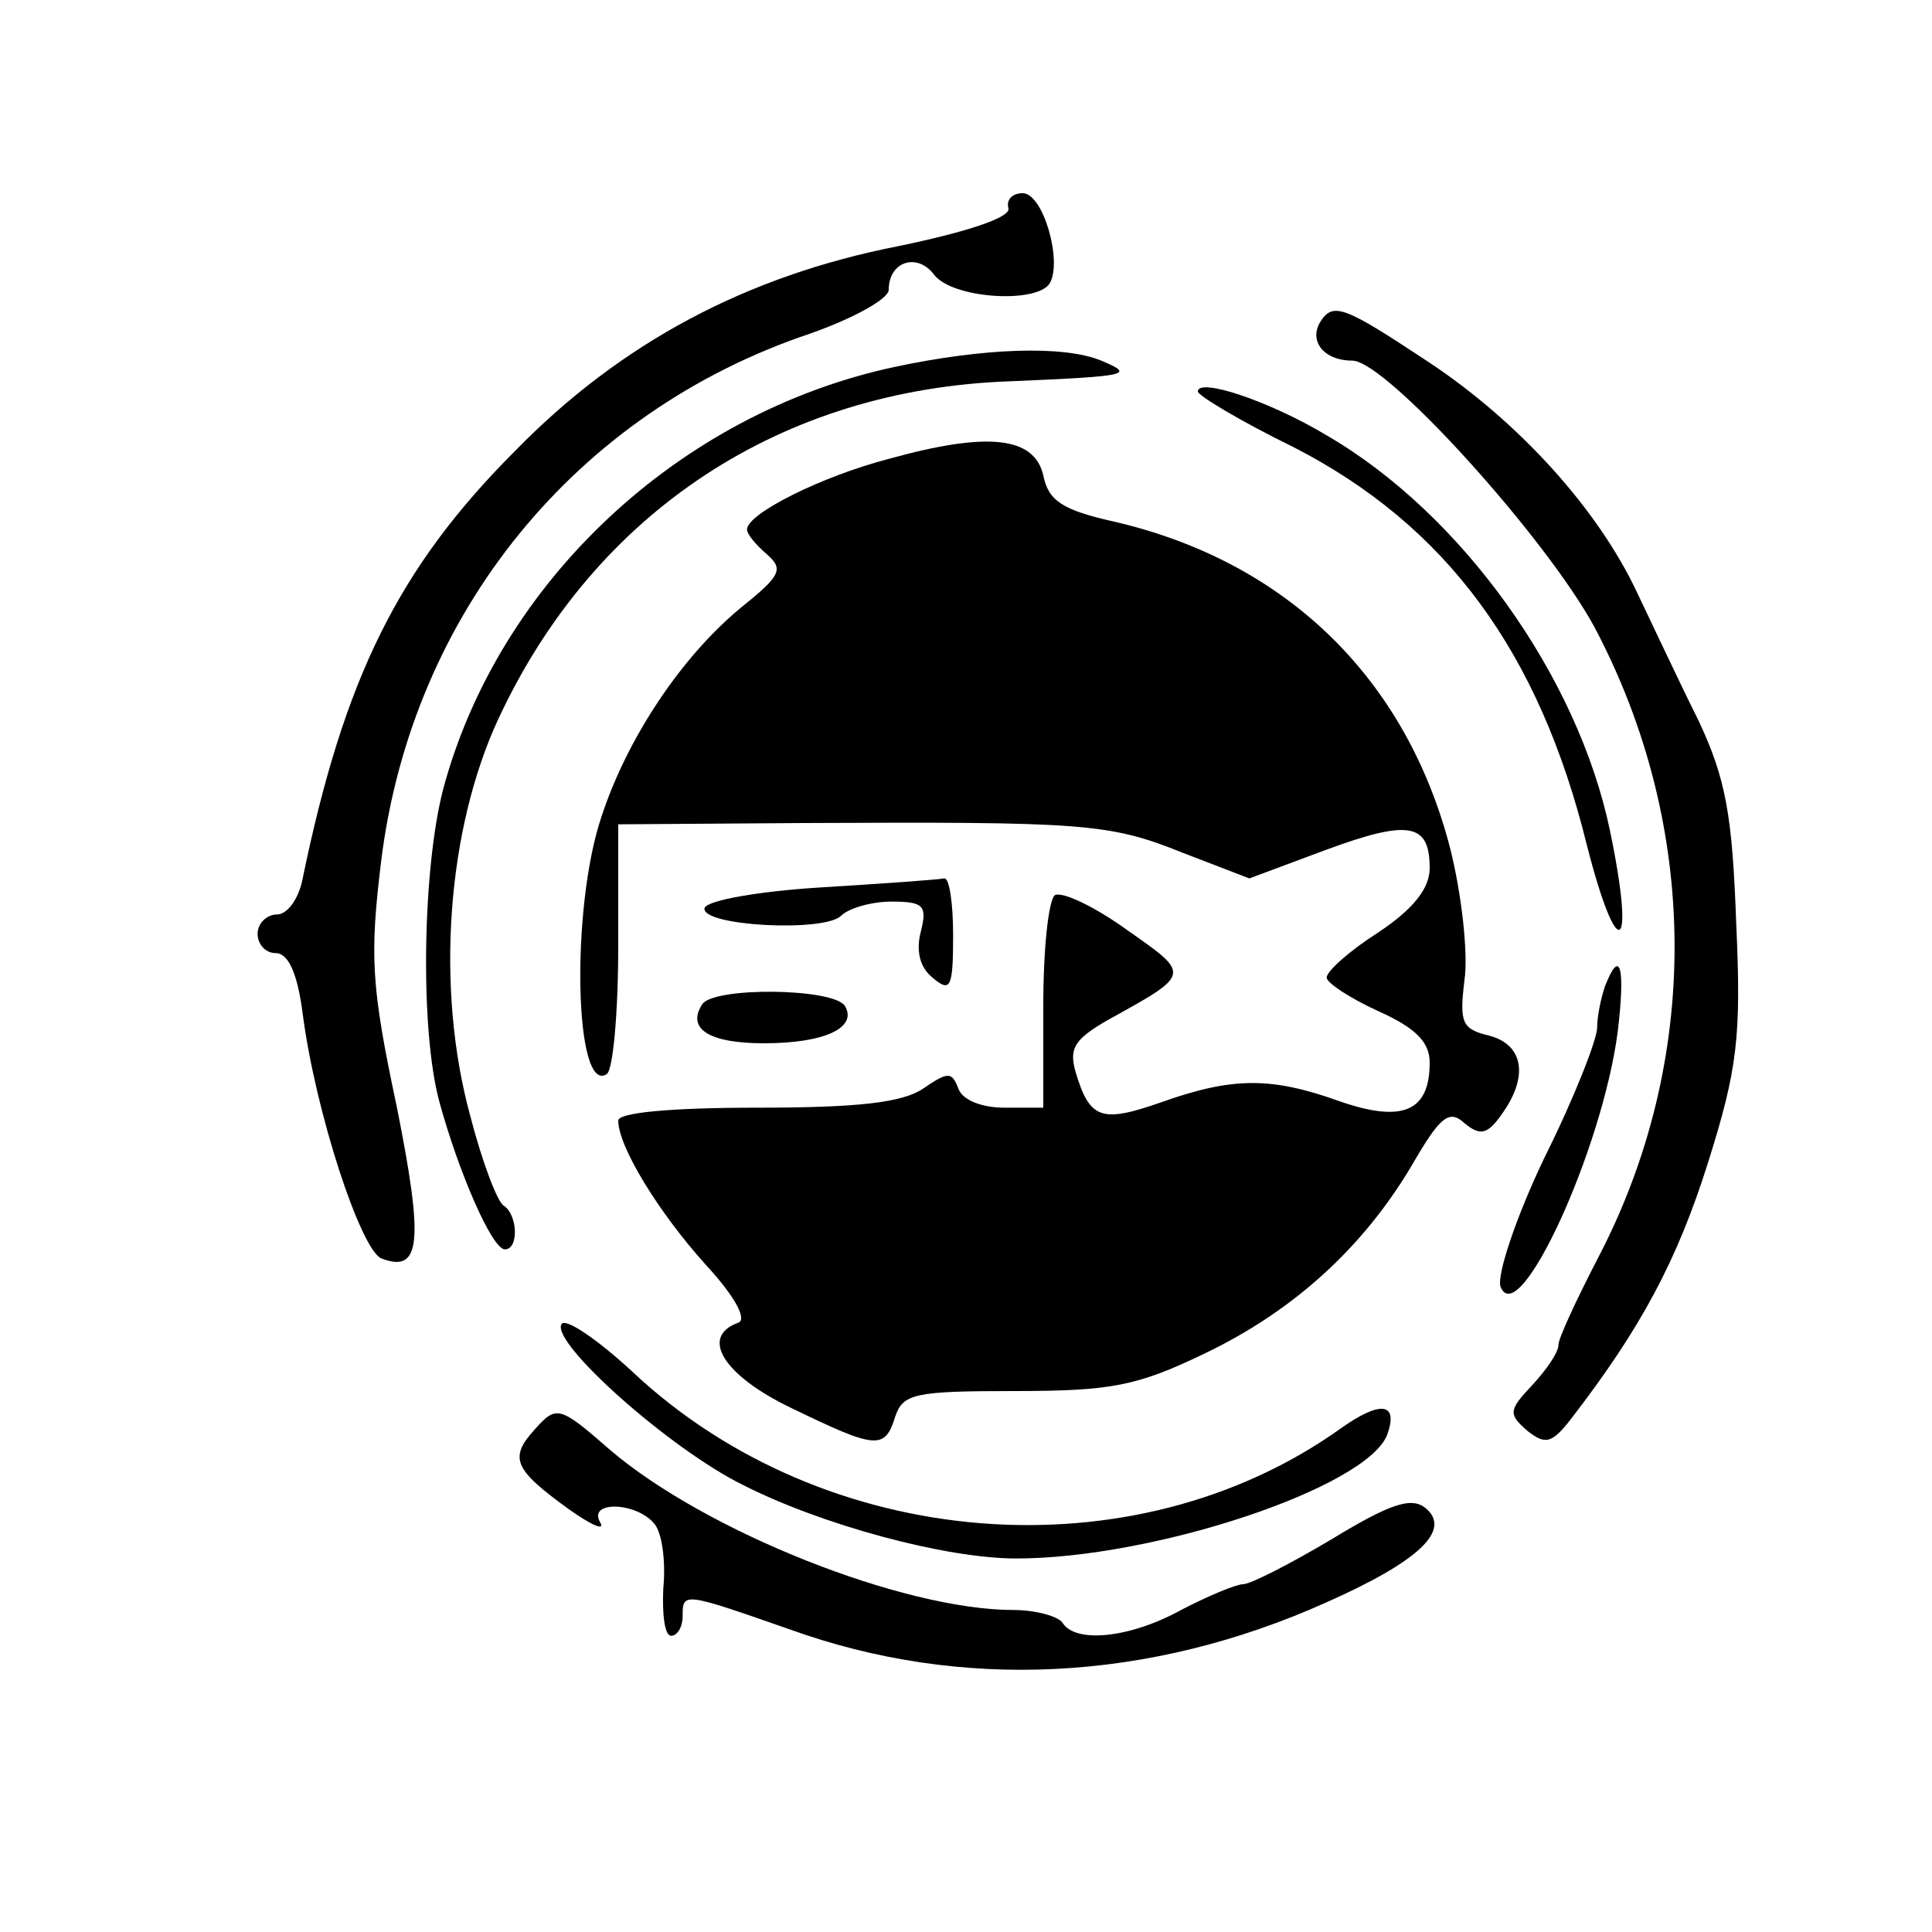
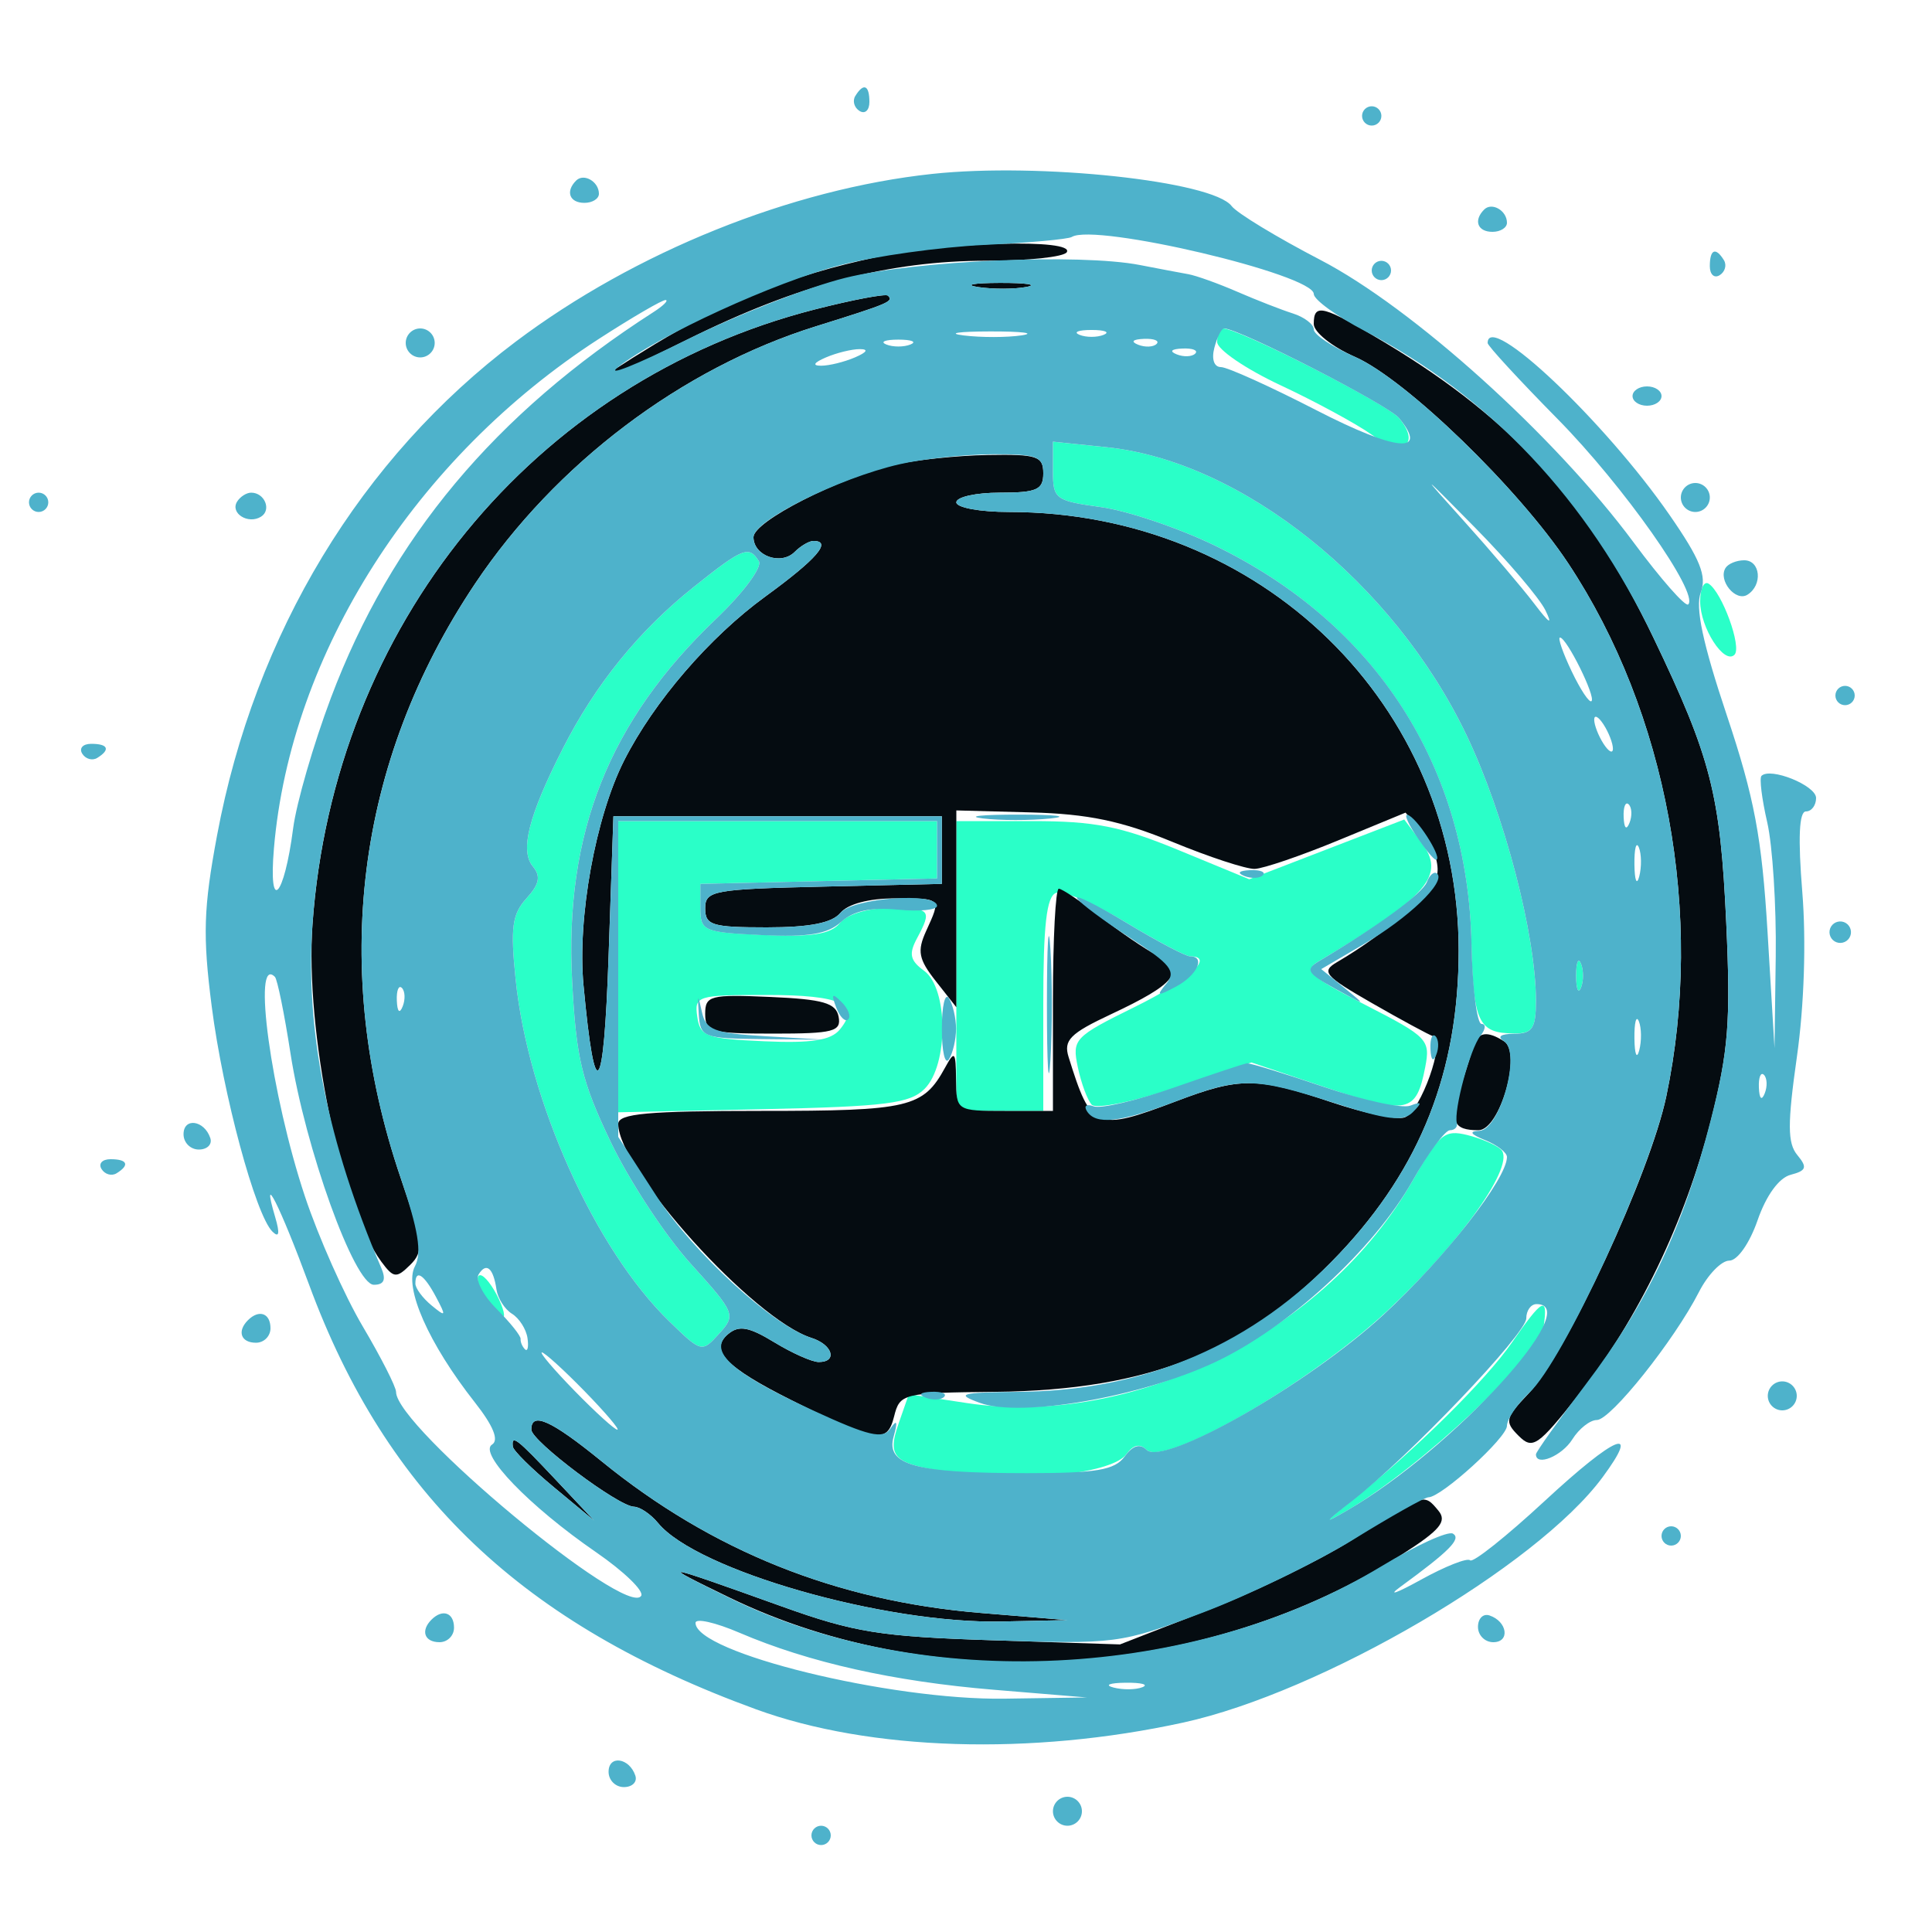
- <svg xmlns="http://www.w3.org/2000/svg" version="1.0" width="150pt" height="150pt" viewBox="0 0 150 150" preserveAspectRatio="xMidYMid meet">
-   <g transform="translate(0,150) scale(0.1,-0.1)" fill="#000000" stroke="none">
-     <path d="M783 1338 c1 -7 -32 -18 -85 -29 -118 -23 -216 -75 -298 -159 -91 -91 -133 -177 -165 -332 -3 -16 -12 -28 -20 -28 -8 0 -15 -7 -15 -15 0 -8 6 -15 14 -15 10 0 17 -16 21 -47 10 -77 45 -183 61 -190 31 -12 33 13 12 118 -20 94 -21 117 -12 191 24 192 151 348 333 409 34 12 61 27 61 34 0 22 22 29 35 12 14 -19 80 -23 90 -7 10 17 -5 70 -21 70 -8 0 -13 -5 -11 -12z" />
-     <path d="M1025 1250 c-9 -15 3 -30 25 -30 26 0 150 -137 188 -207 82 -155 83 -337 2 -491 -16 -31 -30 -61 -30 -66 0 -6 -9 -19 -20 -31 -19 -20 -19 -23 -4 -36 14 -11 19 -10 35 11 53 69 81 121 105 197 23 73 26 98 22 186 -3 84 -8 112 -29 157 -15 30 -36 75 -48 100 -30 64 -91 132 -162 179 -65 43 -74 47 -84 31z" />
-     <path d="M694 1215 c-167 -36 -307 -167 -350 -328 -16 -62 -18 -186 -3 -242 15 -55 41 -115 51 -115 11 0 10 27 -1 34 -5 3 -17 35 -26 70 -27 99 -18 222 22 308 75 161 220 256 398 262 93 4 96 5 70 16 -29 12 -91 10 -161 -5z" />
-     <path d="M930 1196 c0 -3 33 -23 74 -43 119 -61 191 -159 228 -309 24 -94 38 -85 18 11 -25 120 -115 246 -220 307 -45 27 -100 45 -100 34z" />
-     <path d="M691 1144 c-54 -14 -111 -43 -111 -55 0 -4 7 -12 15 -19 14 -12 11 -17 -20 -42 -46 -38 -88 -101 -108 -162 -24 -71 -21 -216 4 -200 5 3 9 48 9 100 l0 94 143 1 c218 1 238 0 295 -23 l52 -20 59 22 c65 24 81 21 81 -14 0 -16 -13 -32 -40 -50 -22 -14 -40 -30 -40 -35 0 -4 18 -16 40 -26 29 -13 40 -24 40 -40 0 -38 -21 -47 -70 -30 -53 19 -83 19 -139 -1 -46 -16 -55 -13 -66 24 -5 18 -1 25 25 40 65 36 65 35 15 70 -25 18 -50 30 -56 27 -5 -4 -9 -42 -9 -86 l0 -79 -30 0 c-18 0 -33 6 -36 15 -5 13 -8 13 -27 0 -16 -11 -50 -15 -129 -15 -69 0 -108 -4 -108 -10 0 -20 31 -71 68 -112 24 -26 32 -43 25 -45 -30 -11 -11 -41 41 -66 66 -32 73 -33 81 -7 6 18 15 20 93 20 75 0 95 4 147 29 69 33 123 82 161 146 22 38 29 44 41 33 12 -10 18 -9 29 7 21 29 17 54 -10 61 -21 5 -23 10 -19 43 3 20 -2 66 -11 102 -34 132 -127 223 -261 254 -40 9 -51 16 -55 36 -7 30 -43 34 -119 13z" />
-     <path d="M637 811 c-48 -3 -88 -10 -90 -16 -3 -14 93 -19 106 -6 6 6 24 11 39 11 25 0 28 -3 23 -23 -4 -15 -1 -28 9 -36 14 -12 16 -8 16 33 0 25 -3 45 -7 44 -5 -1 -47 -4 -96 -7z" />
-     <path d="M1246 734 c-3 -9 -6 -23 -6 -32 0 -9 -18 -55 -41 -101 -22 -46 -37 -91 -34 -100 14 -35 79 106 91 198 6 50 2 66 -10 35z" />
-     <path d="M545 720 c-12 -19 6 -30 48 -30 47 0 73 12 63 29 -9 14 -103 15 -111 1z" />
-     <path d="M436 472 c-9 -14 84 -97 141 -125 61 -31 157 -57 212 -57 107 0 272 55 288 96 9 25 -5 27 -36 5 -161 -115 -401 -96 -550 44 -27 25 -52 42 -55 37z" />
-     <path d="M415 390 c-20 -22 -16 -31 27 -62 17 -12 28 -17 24 -10 -10 17 28 16 42 -1 6 -7 9 -29 7 -50 -1 -20 1 -37 6 -37 5 0 9 7 9 15 0 19 0 19 83 -10 133 -48 279 -41 417 21 72 32 97 56 77 73 -11 9 -27 4 -73 -24 -32 -19 -63 -35 -69 -35 -5 0 -27 -9 -48 -20 -40 -22 -82 -26 -92 -10 -3 5 -21 10 -38 10 -86 0 -239 61 -313 124 -40 35 -42 35 -59 16z" />
-   </g>
+ <svg xmlns="http://www.w3.org/2000/svg" width="200" height="200" viewBox="0 0 200 200" version="1.1">
+   <path d="M 126 35.406 C 126 36.179, 128.954 38.194, 132.564 39.883 C 136.174 41.572, 140.417 43.873, 141.994 44.995 C 145.158 47.249, 147.119 46.067, 144.836 43.284 C 143.671 41.864, 128.227 34, 126.603 34 C 126.271 34, 126 34.633, 126 35.406 M 109 48.766 C 109 51.660, 109.248 51.846, 113.964 52.495 C 116.694 52.870, 121.981 54.653, 125.714 56.456 C 142.319 64.476, 151.897 79.254, 152.316 97.500 C 152.508 105.847, 153.028 106.959, 156.750 106.985 C 158.644 106.998, 159 106.464, 159 103.607 C 159 96.796, 155.735 84.298, 151.815 76.101 C 144.262 60.307, 128.553 47.738, 114.560 46.294 L 109 45.720 109 48.766 M 71.817 60.761 C 66.128 65.303, 61.643 70.838, 58.260 77.491 C 54.720 84.453, 53.803 88.058, 55.158 89.691 C 56.004 90.710, 55.843 91.516, 54.498 93.002 C 53.015 94.640, 52.829 96.029, 53.376 101.366 C 54.663 113.929, 61.586 129.330, 69.314 136.819 C 72.619 140.023, 72.660 140.033, 74.447 138.059 C 76.201 136.121, 76.124 135.932, 71.472 130.785 C 68.846 127.878, 65.126 122.207, 63.205 118.183 C 60.206 111.897, 59.646 109.552, 59.227 101.542 C 58.427 86.256, 63.040 74.640, 74.099 64.092 C 76.947 61.376, 78.935 58.703, 78.559 58.096 C 77.540 56.447, 76.905 56.698, 71.817 60.761 M 176 62.250 C 176 64.973, 178.488 68.846, 179.553 67.780 C 180.341 66.993, 178.257 61.277, 176.870 60.420 C 176.391 60.124, 176 60.948, 176 62.250 M 64 100.072 L 64 115.144 78.967 114.822 C 91.728 114.547, 94.197 114.237, 95.717 112.714 C 98.202 110.226, 98.172 102.330, 95.671 100.501 C 94.207 99.431, 94.058 98.761, 94.921 97.148 C 96.512 94.174, 96.357 94, 92.122 94 C 89.849 94, 87.716 94.638, 86.965 95.542 C 85.997 96.708, 84.079 97.013, 79.093 96.792 C 72.805 96.514, 72.500 96.384, 72.500 94 L 72.500 91.500 84.750 91.219 L 97 90.938 97 87.969 L 97 85 80.500 85 L 64 85 64 100.072 M 99 100 L 99 115 103.500 115 L 108 115 108 103.969 C 108 95.765, 108.338 92.808, 109.317 92.432 C 110.042 92.154, 113.278 93.518, 116.509 95.463 C 119.739 97.408, 122.746 99, 123.191 99 C 125.802 99, 123.128 101.449, 117.471 104.238 C 111.192 107.335, 110.966 107.574, 111.576 110.479 C 111.925 112.141, 112.574 113.888, 113.017 114.362 C 113.461 114.836, 117.353 114.048, 121.686 112.605 L 129.549 109.986 137.357 112.611 C 145.722 115.424, 146.613 115.236, 147.539 110.469 C 148.087 107.643, 147.791 107.334, 141.393 104.055 C 135.634 101.105, 134.925 100.459, 136.445 99.555 C 147.919 92.735, 149.732 90.622, 147.102 87.135 L 145.366 84.834 137.345 87.927 L 129.324 91.020 122.025 88.010 C 116.028 85.537, 113.321 85, 106.862 85 L 99 85 99 100 M 163.158 101 C 163.158 102.375, 163.385 102.938, 163.662 102.250 C 163.940 101.563, 163.940 100.438, 163.662 99.750 C 163.385 99.063, 163.158 99.625, 163.158 101 M 72.180 105.250 C 72.470 107.288, 73.121 107.528, 79.093 107.792 C 84.002 108.010, 86.003 107.702, 86.929 106.586 C 89.108 103.960, 87.085 103, 79.371 103 C 72.155 103, 71.873 103.088, 72.180 105.250 M 146.261 122.176 C 137.404 137.827, 117.342 147.855, 100.106 145.246 L 94.079 144.334 93.028 147.351 C 91.730 151.072, 92.508 151.670, 99.840 152.586 C 106.798 153.455, 115.209 152.434, 116.585 150.553 C 117.313 149.557, 118.001 149.401, 118.676 150.076 C 120.510 151.910, 135.545 143.236, 143.646 135.670 C 151.329 128.496, 156.942 120.526, 155.384 119.005 C 154.898 118.530, 153.324 117.851, 151.887 117.497 C 149.536 116.917, 148.973 117.385, 146.261 122.176 M 49.970 133.944 C 51.543 136.883, 52.981 137.365, 51.656 134.509 C 51.020 133.138, 50.147 132.012, 49.715 132.008 C 49.283 132.004, 49.398 132.875, 49.970 133.944 M 156.533 138.952 C 153.786 142.916, 146.545 150.071, 140 155.291 C 136.929 157.740, 136.868 157.868, 139.500 156.335 C 147.086 151.917, 159.370 140.356, 159.813 137.218 C 160.250 134.116, 159.673 134.421, 156.533 138.952" stroke="none" fill="#2affc8" fill-rule="evenodd" />
+   <path d="M 90.667 26.633 C 82.006 28.486, 75.043 31.227, 67.750 35.654 C 64.587 37.574, 62 39.273, 62 39.430 C 62 39.586, 66.162 37.641, 71.250 35.107 C 82.568 29.470, 92.059 26.981, 102.191 26.992 C 106.421 26.996, 110.130 26.599, 110.432 26.110 C 111.312 24.686, 98.135 25.035, 90.667 26.633 M 101.264 29.718 C 102.784 29.947, 105.034 29.941, 106.264 29.704 C 107.494 29.467, 106.250 29.279, 103.500 29.286 C 100.750 29.294, 99.744 29.488, 101.264 29.718 M 84.373 32.027 C 55.230 39.471, 34.539 64.798, 32.348 95.710 C 31.571 106.669, 35.312 124.995, 39.472 130.604 C 40.741 132.316, 41.031 132.350, 42.449 130.954 C 43.876 129.550, 43.788 128.726, 41.487 121.963 C 34.139 100.358, 36.816 78.908, 49.166 60.443 C 57.481 48.012, 70.570 38.120, 84.434 33.790 C 92.069 31.406, 92.546 31.202, 91.917 30.603 C 91.688 30.385, 88.293 31.026, 84.373 32.027 M 136 33.536 C 136 34.383, 137.904 35.906, 140.250 36.935 C 145.513 39.243, 157.206 50.561, 162.346 58.322 C 172.589 73.786, 176.440 94.729, 172.494 113.500 C 170.818 121.469, 162.167 140.127, 158.230 144.264 C 155.820 146.796, 155.733 147.162, 157.197 148.626 C 158.661 150.090, 159.184 149.732, 163.436 144.362 C 169.543 136.647, 174.448 126.475, 177.101 116.021 C 178.932 108.805, 179.170 105.751, 178.700 95.521 C 178.089 82.215, 177.127 78.447, 171.157 66 C 164.485 52.090, 156.656 43.464, 143.527 35.559 C 136.915 31.577, 136 31.331, 136 33.536 M 92.698 48.096 C 86.811 49.481, 78 53.982, 78 55.604 C 78 57.542, 80.840 58.560, 82.267 57.133 C 82.890 56.510, 83.760 56, 84.200 56 C 86.179 56, 84.567 57.864, 79.216 61.760 C 73.444 65.963, 67.700 72.634, 64.618 78.710 C 61.645 84.573, 59.754 95.022, 60.405 102 C 61.588 114.698, 62.495 113.650, 63 99 L 63.500 84.500 80.500 84.500 L 97.500 84.500 97.500 88 L 97.500 91.500 85.250 91.781 C 73.826 92.043, 73 92.194, 73 94.031 C 73 95.784, 73.700 96, 79.378 96 C 83.827 96, 86.132 95.546, 87 94.500 C 87.760 93.585, 89.951 93, 92.622 93 C 97.498 93, 97.440 92.940, 95.872 96.382 C 94.926 98.458, 95.088 99.296, 96.872 101.564 L 99 104.270 99 94.082 L 99 83.895 106.731 84.100 C 112.615 84.255, 116.113 84.985, 121.369 87.152 C 125.167 88.718, 129.001 89.976, 129.888 89.948 C 130.774 89.919, 134.650 88.597, 138.500 87.009 L 145.500 84.123 147.297 86.231 C 148.286 87.390, 148.961 89.255, 148.797 90.375 C 148.532 92.189, 143.621 96.551, 138.413 99.597 C 136.735 100.579, 137.116 101.027, 142.018 103.837 C 145.033 105.566, 147.902 107.119, 148.394 107.288 C 149.668 107.727, 147.075 115.034, 145.420 115.669 C 144.662 115.960, 141.245 115.253, 137.827 114.099 C 130.134 111.501, 128.363 111.490, 121.761 113.999 C 113.441 117.162, 112.968 116.968, 110.622 109.426 C 110.079 107.681, 110.775 106.979, 115.020 104.990 C 121.702 101.861, 122.789 100.486, 119.815 98.925 C 118.542 98.257, 115.860 96.426, 113.856 94.855 C 111.852 93.285, 109.939 92, 109.606 92 C 109.273 92, 109 97.175, 109 103.500 L 109 115 104 115 C 99.032 115, 99 114.979, 98.970 111.750 C 98.942 108.839, 98.825 108.709, 97.845 110.500 C 95.565 114.668, 94.162 115, 78.809 115 C 67.071 115, 64 115.279, 64 116.345 C 64 121.085, 78.008 136.598, 84.008 138.502 C 86.199 139.198, 86.736 141.002, 84.750 140.996 C 84.063 140.994, 81.995 140.075, 80.155 138.953 C 77.533 137.355, 76.503 137.168, 75.392 138.089 C 73.398 139.744, 75.087 141.515, 81.940 144.951 C 90.703 149.345, 91.830 149.526, 92.552 146.648 C 93.155 144.246, 93.421 144.181, 103.025 144.083 C 118.979 143.920, 129.129 139.843, 138.654 129.773 C 147.058 120.886, 151 110.872, 151 98.408 C 151 72.942, 130.557 53, 104.451 53 C 101.453 53, 99 52.550, 99 52 C 99 51.450, 101.025 51, 103.500 51 C 107.333 51, 108 50.704, 108 49 C 108 47.220, 107.367 47.011, 102.250 47.100 C 99.088 47.156, 94.789 47.603, 92.698 48.096 M 73 104.954 C 73 106.822, 73.614 107, 80.073 107 C 86.270 107, 87.105 106.783, 86.813 105.250 C 86.542 103.826, 85.223 103.445, 79.740 103.204 C 73.520 102.931, 73 103.066, 73 104.954 M 152.557 108.250 C 152.347 108.938, 151.723 110.924, 151.170 112.665 C 150.069 116.127, 150.447 117, 153.045 117 C 155.259 117, 157.571 108.983, 155.700 107.793 C 153.961 106.688, 152.989 106.829, 152.557 108.250 M 55 147.990 C 55 149.171, 64.009 155.940, 65.628 155.975 C 66.248 155.989, 67.373 156.751, 68.128 157.669 C 72.145 162.554, 91.557 168.112, 103.708 167.857 L 110.500 167.715 101.500 166.970 C 86.603 165.737, 73.705 160.573, 62.264 151.261 C 57.058 147.024, 55 146.098, 55 147.990 M 53.085 149.750 C 53.131 150.162, 55.044 152.054, 57.335 153.954 L 61.500 157.408 57.547 153.204 C 53.482 148.880, 52.939 148.460, 53.085 149.750 M 140.500 159.078 C 137.200 161.234, 130.324 164.625, 125.220 166.614 L 115.940 170.230 102.720 169.799 C 91.154 169.423, 88.437 168.988, 81 166.320 C 68.265 161.753, 67.906 161.691, 75.500 165.374 C 96.855 175.731, 124.888 173.906, 145.264 160.830 C 149.093 158.373, 149.818 157.486, 148.901 156.381 C 147.390 154.561, 147.436 154.546, 140.500 159.078" stroke="none" fill="#050c11" fill-rule="evenodd" />
+   <path d="M 88.543 9.931 C 88.226 10.443, 88.425 11.144, 88.984 11.490 C 89.543 11.835, 90 11.416, 90 10.559 C 90 8.802, 89.400 8.544, 88.543 9.931 M 141 12 C 141 12.550, 141.450 13, 142 13 C 142.550 13, 143 12.550, 143 12 C 143 11.450, 142.550 11, 142 11 C 141.450 11, 141 11.450, 141 12 M 96.500 18.003 C 81.895 19.570, 65.755 26.068, 53.410 35.350 C 37.365 47.414, 26.373 65.578, 22.471 86.473 C 21.064 94.009, 20.975 96.843, 21.915 104.172 C 23.083 113.281, 26.454 125.780, 28.206 127.500 C 28.896 128.177, 28.987 127.693, 28.488 126 C 26.955 120.796, 29.007 124.882, 31.990 132.974 C 40.031 154.781, 54.087 168.136, 78.281 176.953 C 90.061 181.247, 106.748 181.761, 122.500 178.317 C 136.802 175.189, 159.063 162.169, 165.886 152.940 C 169.930 147.471, 167.277 148.556, 159.893 155.393 C 155.942 159.051, 152.476 161.809, 152.190 161.523 C 151.904 161.237, 149.607 162.144, 147.085 163.538 C 144.563 164.931, 143.601 165.268, 144.946 164.286 C 150.056 160.555, 151.296 159.301, 150.412 158.763 C 149.911 158.457, 146.584 159.973, 143.021 162.132 C 123.577 173.913, 95.614 175.269, 75.500 165.408 C 67.918 161.691, 68.244 161.745, 81 166.320 C 88.427 168.984, 91.160 169.423, 102.650 169.797 C 115.547 170.218, 115.967 170.163, 124.430 166.969 C 129.175 165.178, 136.238 161.752, 140.124 159.356 C 144.010 156.960, 147.494 155, 147.867 155 C 149.212 155, 156 148.825, 156 147.602 C 156 146.912, 157.047 145.365, 158.327 144.162 C 161.842 140.860, 170.815 121.431, 172.489 113.500 C 176.444 94.750, 172.591 73.790, 162.346 58.322 C 157.206 50.561, 145.513 39.243, 140.250 36.935 C 137.912 35.910, 136 34.635, 136 34.103 C 136 33.570, 135.027 32.826, 133.837 32.448 C 132.648 32.071, 130.060 31.061, 128.087 30.204 C 126.114 29.347, 123.825 28.527, 123 28.381 C 122.175 28.235, 119.925 27.809, 118 27.435 C 111.780 26.224, 94.750 26.966, 87.500 28.764 C 83.650 29.719, 76.225 32.622, 71 35.215 C 65.775 37.808, 62.625 39.056, 64 37.988 C 68.252 34.684, 80.180 29.216, 87 27.444 C 90.575 26.515, 97.271 25.576, 101.880 25.356 C 106.489 25.137, 110.572 24.765, 110.953 24.529 C 113.321 23.065, 135.998 28.409, 136.002 30.433 C 136.004 31.020, 138.366 32.736, 141.252 34.246 C 154.308 41.078, 164.284 51.671, 171.157 66 C 177.127 78.447, 178.089 82.215, 178.700 95.521 C 179.172 105.798, 178.937 108.772, 177.077 116.021 C 174.247 127.055, 170.529 134.908, 164.161 143.303 C 161.322 147.045, 159 150.307, 159 150.553 C 159 151.838, 161.687 150.731, 162.768 149 C 163.455 147.900, 164.596 147, 165.303 147 C 166.741 147, 173.325 138.746, 175.873 133.749 C 176.784 131.962, 178.198 130.500, 179.015 130.500 C 179.861 130.500, 181.122 128.701, 181.947 126.315 C 182.831 123.758, 184.159 121.930, 185.361 121.616 C 187.003 121.186, 187.119 120.848, 186.058 119.570 C 185.037 118.339, 185.029 116.341, 186.019 109.366 C 186.767 104.094, 186.985 97.420, 186.573 92.347 C 186.118 86.744, 186.242 84, 186.948 84 C 187.527 84, 188 83.374, 188 82.608 C 188 81.311, 183.270 79.396, 182.347 80.319 C 182.118 80.549, 182.385 82.708, 182.941 85.118 C 183.496 87.528, 183.894 93.775, 183.824 99 L 183.697 108.500 182.977 96.500 C 182.387 86.684, 181.617 82.590, 178.746 74.006 C 176.271 66.608, 175.478 62.872, 176.061 61.341 C 176.707 59.641, 176.009 57.902, 172.849 53.335 C 166.116 43.602, 154 32.146, 154 35.512 C 154 35.794, 157.262 39.335, 161.250 43.381 C 168.061 50.293, 175.904 61.429, 174.764 62.569 C 174.482 62.852, 171.933 59.956, 169.100 56.135 C 160.925 45.108, 146.242 31.867, 136.686 26.907 C 132.184 24.569, 128.050 22.061, 127.500 21.333 C 125.544 18.742, 107.588 16.813, 96.500 18.003 M 59.639 18.694 C 58.513 19.820, 58.954 21, 60.500 21 C 61.325 21, 62 20.577, 62 20.059 C 62 18.798, 60.438 17.895, 59.639 18.694 M 153.639 21.694 C 152.513 22.820, 152.954 24, 154.500 24 C 155.325 24, 156 23.577, 156 23.059 C 156 21.798, 154.438 20.895, 153.639 21.694 M 177 27.559 C 177 28.416, 177.457 28.835, 178.016 28.490 C 178.575 28.144, 178.774 27.443, 178.457 26.931 C 177.600 25.544, 177 25.802, 177 27.559 M 142 28 C 142 28.550, 142.450 29, 143 29 C 143.550 29, 144 28.550, 144 28 C 144 27.450, 143.550 27, 143 27 C 142.450 27, 142 27.450, 142 28 M 101.264 29.718 C 102.784 29.947, 105.034 29.941, 106.264 29.704 C 107.494 29.467, 106.250 29.279, 103.500 29.286 C 100.750 29.294, 99.744 29.488, 101.264 29.718 M 84.373 32.027 C 55.251 39.466, 34.539 64.801, 32.351 95.660 C 31.577 106.589, 33.901 118.216, 39.467 131.250 C 39.990 132.475, 39.760 133, 38.702 133 C 36.692 133, 31.585 118.824, 30.071 109.042 C 29.437 104.940, 28.711 101.378, 28.459 101.125 C 26.067 98.733, 28.065 113.338, 31.568 123.859 C 32.968 128.062, 35.663 134.120, 37.557 137.322 C 39.450 140.524, 41 143.571, 41 144.094 C 41 147.696, 64.906 167.579, 66.377 165.199 C 66.686 164.699, 64.583 162.668, 61.704 160.685 C 54.801 155.931, 49.491 150.433, 50.938 149.538 C 51.671 149.085, 51.064 147.598, 49.158 145.176 C 44.353 139.069, 41.791 133.258, 42.950 131.094 C 43.695 129.702, 43.308 127.317, 41.455 121.867 C 34.140 100.362, 36.838 78.876, 49.166 60.443 C 57.481 48.012, 70.570 38.120, 84.434 33.790 C 92.069 31.406, 92.546 31.202, 91.917 30.603 C 91.688 30.385, 88.293 31.026, 84.373 32.027 M 61.996 35.081 C 43.004 47.356, 30.078 67.617, 28.359 87.807 C 27.776 94.651, 29.411 92.957, 30.346 85.748 C 30.685 83.134, 32.444 77.059, 34.254 72.248 C 40.478 55.709, 51.229 42.849, 67.645 32.309 C 68.665 31.654, 69.232 31.091, 68.905 31.059 C 68.578 31.026, 65.469 32.837, 61.996 35.081 M 42 35.500 C 42 36.325, 42.675 37, 43.500 37 C 44.325 37, 45 36.325, 45 35.500 C 45 34.675, 44.325 34, 43.500 34 C 42.675 34, 42 34.675, 42 35.500 M 99.768 34.725 C 101.565 34.947, 104.265 34.943, 105.768 34.715 C 107.271 34.486, 105.800 34.304, 102.500 34.310 C 99.200 34.315, 97.971 34.502, 99.768 34.725 M 111.750 34.662 C 112.438 34.940, 113.563 34.940, 114.250 34.662 C 114.938 34.385, 114.375 34.158, 113 34.158 C 111.625 34.158, 111.063 34.385, 111.750 34.662 M 125.710 36 C 125.401 37.181, 125.680 38, 126.389 38 C 127.050 38, 131.492 40.007, 136.261 42.461 C 144.550 46.726, 147.926 47.050, 144.836 43.284 C 143.721 41.924, 128.258 34, 126.719 34 C 126.452 34, 125.998 34.900, 125.710 36 M 91.750 35.662 C 92.438 35.940, 93.563 35.940, 94.250 35.662 C 94.938 35.385, 94.375 35.158, 93 35.158 C 91.625 35.158, 91.063 35.385, 91.750 35.662 M 117.813 35.683 C 118.534 35.972, 119.397 35.936, 119.729 35.604 C 120.061 35.272, 119.471 35.036, 118.417 35.079 C 117.252 35.127, 117.015 35.364, 117.813 35.683 M 85.500 37 C 84.239 37.542, 84.055 37.859, 85 37.859 C 85.825 37.859, 87.400 37.473, 88.500 37 C 89.761 36.458, 89.945 36.141, 89 36.141 C 88.175 36.141, 86.600 36.527, 85.500 37 M 121.813 36.683 C 122.534 36.972, 123.397 36.936, 123.729 36.604 C 124.061 36.272, 123.471 36.036, 122.417 36.079 C 121.252 36.127, 121.015 36.364, 121.813 36.683 M 169 41 C 169 41.550, 169.675 42, 170.500 42 C 171.325 42, 172 41.550, 172 41 C 172 40.450, 171.325 40, 170.500 40 C 169.675 40, 169 40.450, 169 41 M 109 48.766 C 109 51.660, 109.248 51.846, 113.964 52.495 C 116.694 52.870, 121.981 54.653, 125.714 56.456 C 142.422 64.526, 151.961 79.323, 152.333 97.748 C 152.425 102.285, 152.893 105.997, 153.372 105.998 C 153.852 105.999, 153.792 106.563, 153.238 107.250 C 152.196 108.543, 150.474 114.928, 150.810 116.250 C 150.914 116.663, 150.593 117, 150.095 117 C 149.598 117, 147.854 119.362, 146.220 122.250 C 142.199 129.355, 133.351 137.473, 125.759 141.024 C 118.041 144.634, 105.691 146.769, 101.446 145.228 C 98.853 144.286, 99.357 144.148, 105.661 144.079 C 118.739 143.935, 129.793 139.141, 138.654 129.773 C 147.058 120.886, 151 110.872, 151 98.408 C 151 72.942, 130.557 53, 104.451 53 C 101.453 53, 99 52.550, 99 52 C 99 51.450, 101.025 51, 103.500 51 C 107.333 51, 108 50.704, 108 49 C 108 47.251, 107.341 47.003, 102.750 47.024 C 99.862 47.038, 95.525 47.504, 93.112 48.061 C 86.776 49.521, 78 53.902, 78 55.604 C 78 57.542, 80.840 58.560, 82.267 57.133 C 82.890 56.510, 83.760 56, 84.200 56 C 86.179 56, 84.567 57.864, 79.216 61.760 C 73.444 65.963, 67.700 72.634, 64.618 78.710 C 61.645 84.573, 59.754 95.022, 60.405 102 C 61.588 114.698, 62.495 113.650, 63 99 L 63.500 84.500 80.500 84.500 L 97.500 84.500 97.500 88 L 97.500 91.500 85.250 91.781 C 73.826 92.043, 73 92.194, 73 94.031 C 73 95.784, 73.700 96, 79.378 96 C 83.827 96, 86.132 95.546, 87 94.500 C 88.288 92.948, 97 92.318, 97 93.776 C 97 94.203, 95.178 94.379, 92.950 94.167 C 90.150 93.900, 88.334 94.293, 87.065 95.441 C 85.670 96.703, 83.704 97.029, 78.865 96.801 C 72.823 96.515, 72.500 96.373, 72.500 94 L 72.500 91.500 84.750 91.219 L 97 90.938 97 87.969 L 97 85 80.500 85 L 64 85 64 101.345 L 64 117.690 67.925 123.762 C 71.744 129.672, 79.987 137.226, 84.008 138.502 C 86.199 139.198, 86.736 141.002, 84.750 140.996 C 84.063 140.994, 81.995 140.075, 80.155 138.953 C 77.517 137.345, 76.507 137.164, 75.379 138.100 C 73.234 139.880, 75.707 142.108, 84.147 145.998 C 89.949 148.672, 91.394 149.011, 92.176 147.880 C 92.857 146.895, 92.953 147.135, 92.509 148.717 C 91.682 151.663, 94.739 152.500, 106.331 152.500 C 113.520 152.500, 115.396 152.181, 116.416 150.785 C 117.257 149.634, 118.001 149.401, 118.676 150.076 C 120.442 151.842, 135.437 143.295, 143.246 136.072 C 149.608 130.188, 156 122.019, 156 119.772 C 156 119.312, 154.988 118.529, 153.750 118.031 C 152.226 117.419, 152.025 117.106, 153.128 117.063 C 155.269 116.980, 157.500 108.937, 155.700 107.793 C 154.943 107.312, 155.331 107.025, 156.750 107.015 C 158.638 107.002, 159 106.454, 159 103.607 C 159 96.796, 155.735 84.298, 151.815 76.101 C 144.262 60.307, 128.553 47.738, 114.560 46.294 L 109 45.720 109 48.766 M 151.528 53.918 C 154.293 56.988, 157.581 60.850, 158.833 62.500 C 160.398 64.561, 160.758 64.776, 159.986 63.186 C 159.367 61.913, 156.080 58.051, 152.680 54.603 C 146.977 48.819, 146.888 48.766, 151.528 53.918 M 174 51.500 C 174 52.325, 174.675 53, 175.500 53 C 176.325 53, 177 52.325, 177 51.500 C 177 50.675, 176.325 50, 175.500 50 C 174.675 50, 174 50.675, 174 51.500 M 3 52 C 3 52.550, 3.450 53, 4 53 C 4.550 53, 5 52.550, 5 52 C 5 51.450, 4.550 51, 4 51 C 3.450 51, 3 51.450, 3 52 M 24.543 51.931 C 23.803 53.128, 25.684 54.313, 27.016 53.490 C 28.135 52.799, 27.400 51, 26 51 C 25.515 51, 24.859 51.419, 24.543 51.931 M 71.817 60.761 C 66.128 65.303, 61.643 70.838, 58.260 77.491 C 54.720 84.453, 53.803 88.058, 55.158 89.691 C 56.004 90.710, 55.843 91.516, 54.498 93.002 C 53.015 94.640, 52.829 96.029, 53.376 101.366 C 54.663 113.929, 61.586 129.330, 69.314 136.819 C 72.619 140.023, 72.660 140.033, 74.447 138.059 C 76.201 136.121, 76.124 135.932, 71.472 130.785 C 68.846 127.878, 65.126 122.207, 63.205 118.183 C 60.206 111.897, 59.646 109.552, 59.227 101.542 C 58.427 86.256, 63.040 74.640, 74.099 64.092 C 76.947 61.376, 78.935 58.703, 78.559 58.096 C 77.540 56.447, 76.905 56.698, 71.817 60.761 M 178.625 58.798 C 177.834 60.077, 179.668 62.323, 180.888 61.569 C 182.494 60.577, 182.256 58, 180.559 58 C 179.766 58, 178.896 58.359, 178.625 58.798 M 162.695 69.487 C 163.610 71.406, 164.536 72.797, 164.753 72.580 C 165.210 72.123, 162.175 66, 161.490 66 C 161.239 66, 161.781 67.569, 162.695 69.487 M 190 72 C 190 72.550, 190.450 73, 191 73 C 191.550 73, 192 72.550, 192 72 C 192 71.450, 191.550 71, 191 71 C 190.450 71, 190 71.450, 190 72 M 165.031 74.500 C 165.031 75.050, 165.467 76.175, 166 77 C 166.533 77.825, 166.969 78.050, 166.969 77.500 C 166.969 76.950, 166.533 75.825, 166 75 C 165.467 74.175, 165.031 73.950, 165.031 74.500 M 8.510 78.016 C 8.856 78.575, 9.557 78.774, 10.069 78.457 C 11.456 77.600, 11.198 77, 9.441 77 C 8.584 77, 8.165 77.457, 8.510 78.016 M 168.079 84.583 C 168.127 85.748, 168.364 85.985, 168.683 85.188 C 168.972 84.466, 168.936 83.603, 168.604 83.271 C 168.272 82.939, 168.036 83.529, 168.079 84.583 M 101.728 84.722 C 103.503 84.943, 106.653 84.946, 108.728 84.730 C 110.802 84.513, 109.350 84.333, 105.500 84.328 C 101.650 84.324, 99.952 84.501, 101.728 84.722 M 146.511 86.377 C 147.457 87.820, 148.419 89, 148.650 89 C 149.374 89, 147.045 85.146, 145.891 84.433 C 145.287 84.059, 145.566 84.934, 146.511 86.377 M 169.195 89.500 C 169.215 91.150, 169.439 91.704, 169.693 90.731 C 169.947 89.758, 169.930 88.408, 169.656 87.731 C 169.382 87.054, 169.175 87.850, 169.195 89.500 M 128.813 90.683 C 129.534 90.972, 130.397 90.936, 130.729 90.604 C 131.061 90.272, 130.471 90.036, 129.417 90.079 C 128.252 90.127, 128.015 90.364, 128.813 90.683 M 147.714 91.303 C 147.258 92.492, 142.735 95.811, 136.542 99.500 C 135.087 100.367, 135.305 100.744, 138.182 102.333 C 141.477 104.154, 141.484 104.154, 139.138 102.244 L 136.775 100.322 141.139 97.765 C 145.799 95.033, 149.667 91.333, 148.784 90.451 C 148.489 90.155, 148.007 90.539, 147.714 91.303 M 111.503 93.004 C 111.803 93.491, 114.283 95.337, 117.013 97.106 C 121.190 99.812, 121.781 100.561, 120.739 101.825 C 119.660 103.133, 119.790 103.173, 121.750 102.129 C 123.929 100.967, 124.836 99, 123.191 99 C 122.746 99, 119.811 97.452, 116.669 95.560 C 113.527 93.667, 111.202 92.517, 111.503 93.004 M 108.378 104 C 108.378 110.325, 108.541 112.912, 108.739 109.750 C 108.937 106.587, 108.937 101.412, 108.739 98.250 C 108.541 95.087, 108.378 97.675, 108.378 104 M 189.553 95.915 C 189.231 96.436, 189.394 97.125, 189.915 97.447 C 190.436 97.769, 191.125 97.606, 191.447 97.085 C 191.769 96.564, 191.606 95.875, 191.085 95.553 C 190.564 95.231, 189.875 95.394, 189.553 95.915 M 163.158 101 C 163.158 102.375, 163.385 102.938, 163.662 102.250 C 163.940 101.563, 163.940 100.438, 163.662 99.750 C 163.385 99.063, 163.158 99.625, 163.158 101 M 41.079 103.583 C 41.127 104.748, 41.364 104.985, 41.683 104.188 C 41.972 103.466, 41.936 102.603, 41.604 102.271 C 41.272 101.939, 41.036 102.529, 41.079 103.583 M 97.500 106.500 C 97.500 108.870, 97.831 110.289, 98.235 109.655 C 98.639 109.020, 98.969 107.600, 98.969 106.500 C 98.969 105.400, 98.639 103.980, 98.235 103.345 C 97.831 102.711, 97.500 104.130, 97.500 106.500 M 72.336 105 C 72.493 107.386, 72.797 107.503, 79 107.568 L 85.500 107.637 79.314 107.274 C 73.892 106.956, 73.069 106.639, 72.650 104.706 C 72.246 102.839, 72.198 102.884, 72.336 105 M 86.564 104.293 C 86.940 105.279, 87.499 105.834, 87.807 105.526 C 88.115 105.219, 87.808 104.412, 87.124 103.733 C 86.136 102.753, 86.022 102.868, 86.564 104.293 M 169.195 107.500 C 169.215 109.150, 169.439 109.704, 169.693 108.731 C 169.947 107.758, 169.930 106.408, 169.656 105.731 C 169.382 105.054, 169.175 105.850, 169.195 107.500 M 148.079 108.583 C 148.127 109.748, 148.364 109.985, 148.683 109.188 C 148.972 108.466, 148.936 107.603, 148.604 107.271 C 148.272 106.939, 148.036 107.529, 148.079 108.583 M 121.510 112.590 C 117.666 113.932, 113.930 114.804, 113.209 114.527 C 112.487 114.250, 112.171 114.468, 112.507 115.011 C 113.422 116.492, 115.923 116.218, 121.761 113.999 C 128.383 111.483, 129.805 111.500, 138.181 114.198 C 143.657 115.961, 145.251 116.147, 146.252 115.138 C 147.251 114.133, 147.196 113.997, 145.980 114.459 C 145.144 114.777, 141.128 113.904, 137.055 112.519 C 132.982 111.133, 129.391 110.033, 129.075 110.074 C 128.759 110.115, 125.355 111.247, 121.510 112.590 M 182.079 112.583 C 182.127 113.748, 182.364 113.985, 182.683 113.188 C 182.972 112.466, 182.936 111.603, 182.604 111.271 C 182.272 110.939, 182.036 111.529, 182.079 112.583 M 19 117.417 C 19 118.287, 19.712 119, 20.583 119 C 21.454 119, 21.989 118.466, 21.771 117.813 C 21.153 115.958, 19 115.651, 19 117.417 M 10.510 121.016 C 10.856 121.575, 11.557 121.774, 12.069 121.457 C 13.456 120.600, 13.198 120, 11.441 120 C 10.584 120, 10.165 120.457, 10.510 121.016 M 49.546 131.925 C 49.187 132.507, 50.031 134.122, 51.423 135.514 C 52.816 136.906, 53.927 138.298, 53.894 138.606 C 53.861 138.914, 54.062 139.395, 54.342 139.675 C 54.621 139.955, 54.740 139.431, 54.605 138.512 C 54.470 137.592, 53.748 136.462, 53 136 C 52.252 135.538, 51.530 134.408, 51.395 133.488 C 51.067 131.248, 50.343 130.636, 49.546 131.925 M 43 132.878 C 43 133.360, 43.749 134.373, 44.664 135.128 C 46.172 136.372, 46.216 136.290, 45.129 134.250 C 43.889 131.923, 43 131.350, 43 132.878 M 158 136.479 C 158 138.055, 145.839 150.809, 140 155.356 C 137.006 157.688, 136.934 157.829, 139.500 156.335 C 150.415 149.978, 164.149 135, 159.063 135 C 158.478 135, 158 135.665, 158 136.479 M 25.667 136.667 C 24.516 137.817, 24.938 139, 26.500 139 C 27.325 139, 28 138.325, 28 137.500 C 28 135.938, 26.817 135.516, 25.667 136.667 M 59.500 144 C 61.648 146.200, 63.631 148, 63.906 148 C 64.181 148, 62.648 146.200, 60.500 144 C 58.352 141.800, 56.369 140, 56.094 140 C 55.819 140, 57.352 141.800, 59.500 144 M 183 144.500 C 183 145.325, 183.675 146, 184.500 146 C 185.325 146, 186 145.325, 186 144.500 C 186 143.675, 185.325 143, 184.500 143 C 183.675 143, 183 143.675, 183 144.500 M 95.813 144.683 C 96.534 144.972, 97.397 144.936, 97.729 144.604 C 98.061 144.272, 97.471 144.036, 96.417 144.079 C 95.252 144.127, 95.015 144.364, 95.813 144.683 M 55 147.990 C 55 149.171, 64.009 155.940, 65.628 155.975 C 66.248 155.989, 67.373 156.751, 68.128 157.669 C 72.145 162.554, 91.557 168.112, 103.708 167.857 L 110.500 167.715 101.500 166.970 C 86.603 165.737, 73.705 160.573, 62.264 151.261 C 57.058 147.024, 55 146.098, 55 147.990 M 53.085 149.750 C 53.131 150.162, 55.044 152.054, 57.335 153.954 L 61.500 157.408 57.547 153.204 C 53.482 148.880, 52.939 148.460, 53.085 149.750 M 172 159 C 172 159.550, 172.450 160, 173 160 C 173.550 160, 174 159.550, 174 159 C 174 158.450, 173.550 158, 173 158 C 172.450 158, 172 158.450, 172 159 M 44.667 167.667 C 43.516 168.817, 43.938 170, 45.500 170 C 46.325 170, 47 169.325, 47 168.500 C 47 166.938, 45.817 166.516, 44.667 167.667 M 72 168 C 72 171.083, 92.142 176.021, 104 175.846 L 112.500 175.720 102.894 174.925 C 92.499 174.064, 83.728 172.098, 76.548 169.021 C 74.047 167.948, 72 167.489, 72 168 M 153 168.417 C 153 169.287, 153.713 170, 154.583 170 C 156.349 170, 156.042 167.847, 154.188 167.229 C 153.534 167.011, 153 167.546, 153 168.417 M 115.269 174.693 C 116.242 174.947, 117.592 174.930, 118.269 174.656 C 118.946 174.382, 118.150 174.175, 116.500 174.195 C 114.850 174.215, 114.296 174.439, 115.269 174.693 M 63 183.417 C 63 184.287, 63.712 185, 64.583 185 C 65.454 185, 65.989 184.466, 65.771 183.813 C 65.153 181.958, 63 181.651, 63 183.417 M 109 187.500 C 109 188.325, 109.675 189, 110.500 189 C 111.325 189, 112 188.325, 112 187.500 C 112 186.675, 111.325 186, 110.500 186 C 109.675 186, 109 186.675, 109 187.500 M 84 190 C 84 190.550, 84.450 191, 85 191 C 85.550 191, 86 190.550, 86 190 C 86 189.450, 85.550 189, 85 189 C 84.450 189, 84 189.450, 84 190" stroke="none" fill="#4eb2cb" fill-rule="evenodd" />
</svg>
